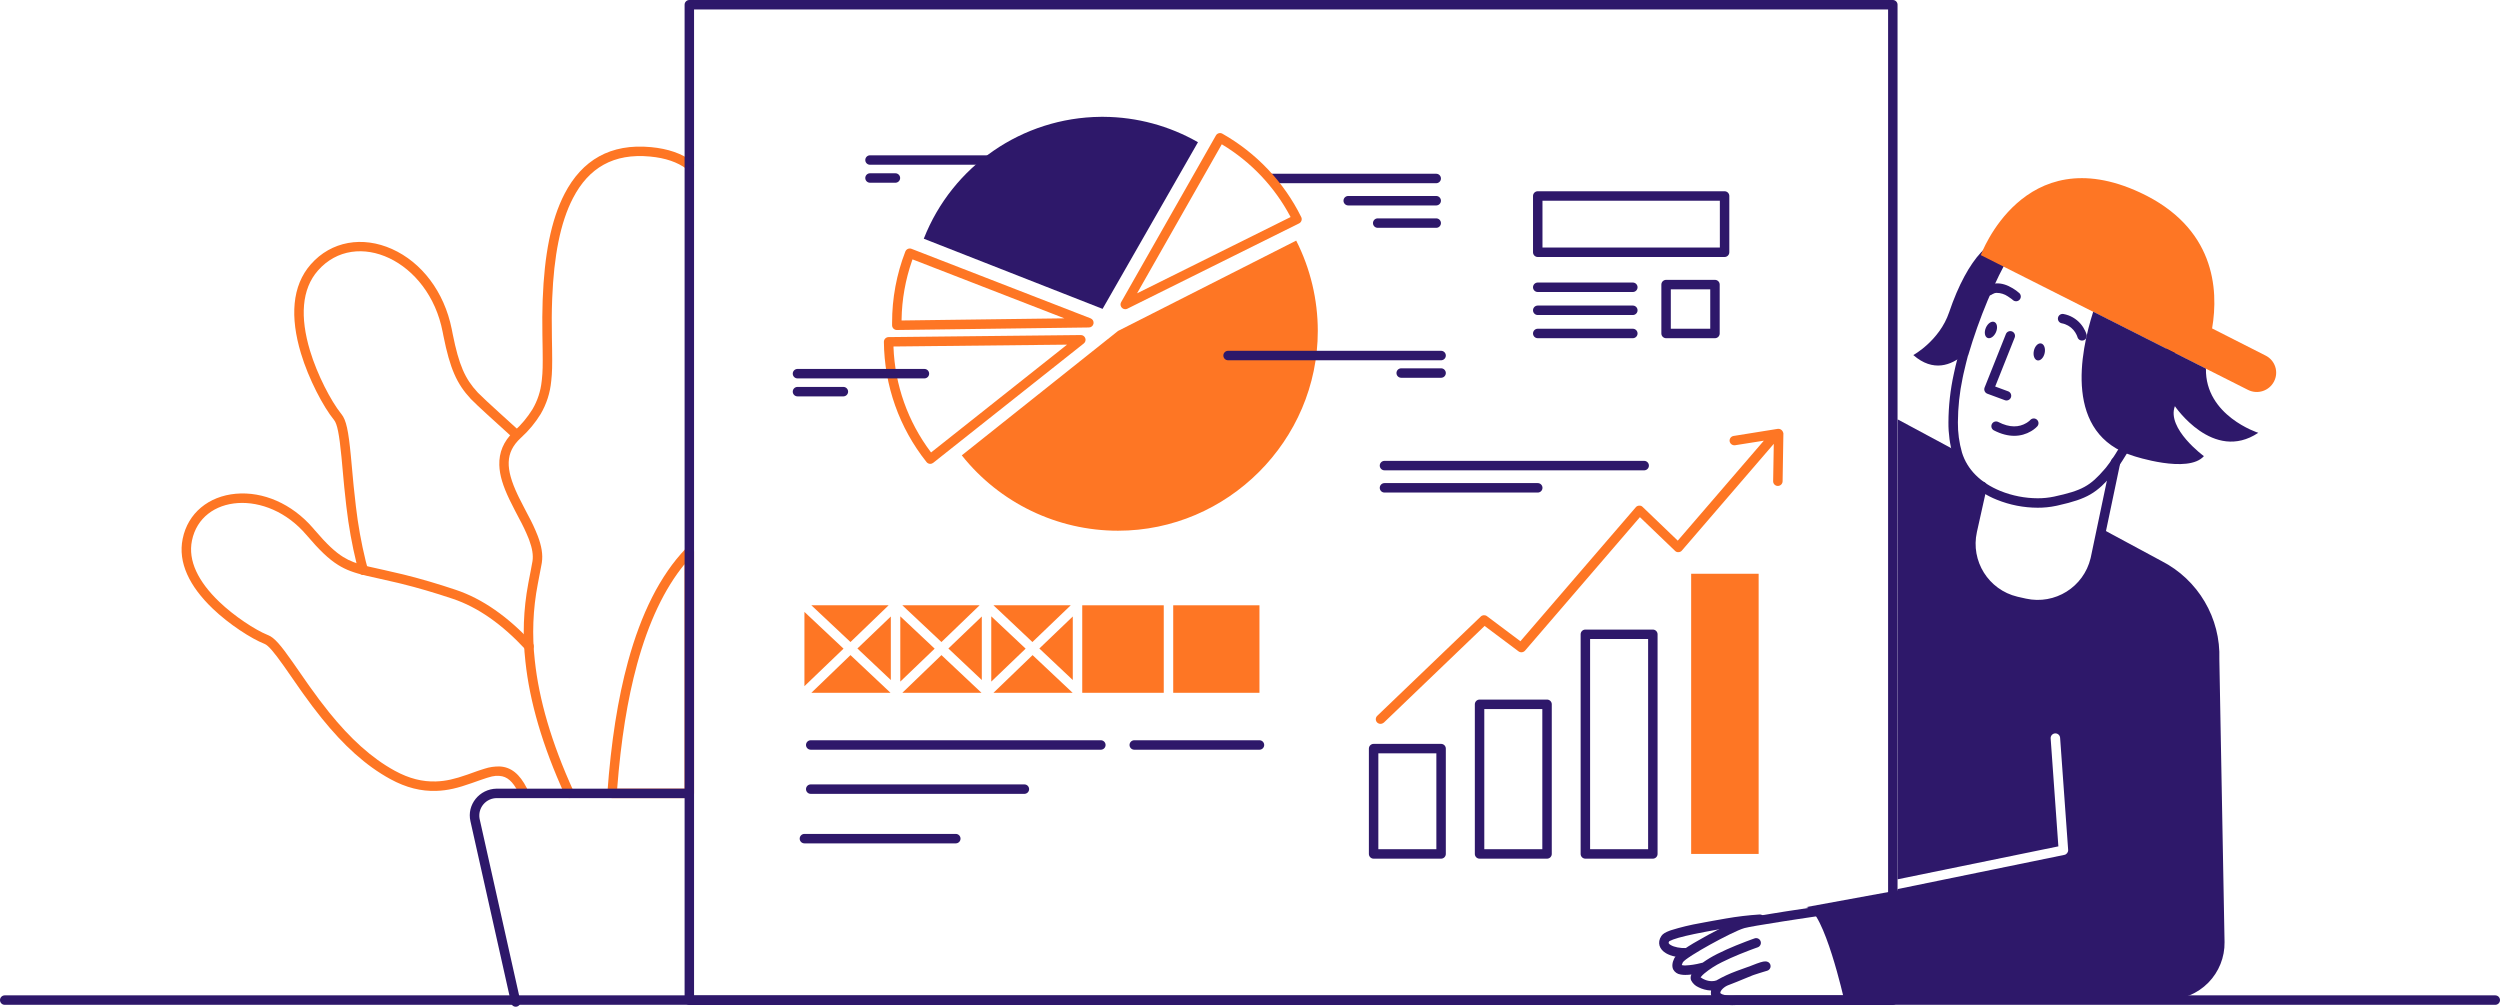
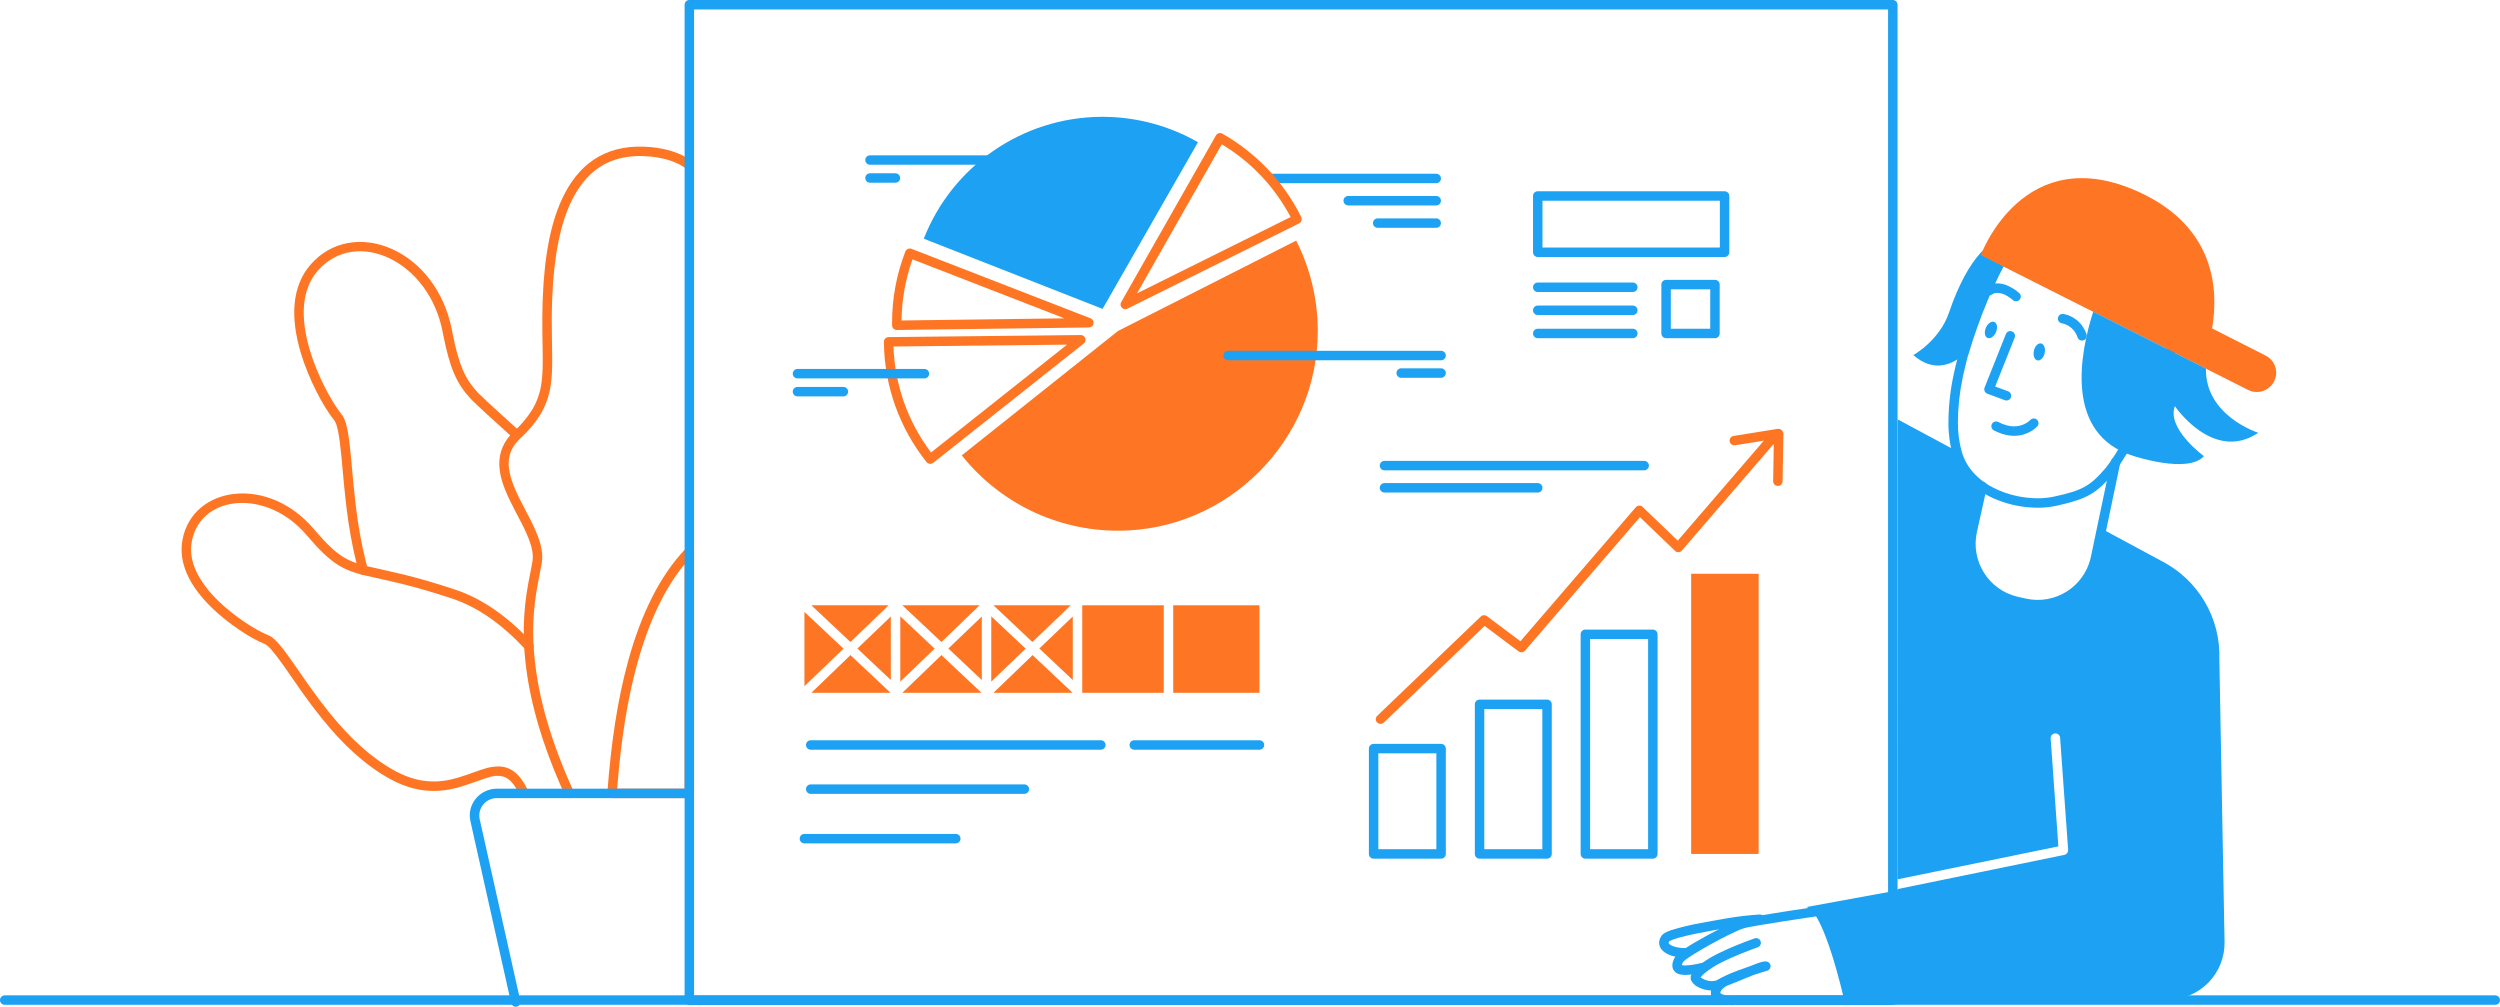
<svg xmlns="http://www.w3.org/2000/svg" viewBox="0 0 1585.6 638.5">
  <g id="graphs_and_statistics_outline_II" data-name="graphs and statistics/outline_II" transform="translate(2.6 2.6)">
    <g id="graphs_and_statistics_outline_II-2" data-name="graphs and statistics/outline_II">
      <g id="graphs_and_statistics_outline_II-3" data-name="graphs and statistics_outline_II">
        <g id="flower_1_" transform="translate(115 93)">
          <g id="leaves_1_">
            <g id="leaf_IV_1_" transform="translate(72 60)">
              <path id="Path" d="M10.529,14.177C23.51-.563,43.377-3.859,62.046,4.522,80.732,12.911,95.118,31.493,99.884,55.27l.472,2.411.164.822c3.947,19.6,7.747,28.251,15.8,36.919l.28.3c4.264,4.432,22.753,20.943,25.431,23.452a3,3,0,1,1-4.1,4.378l-2.583-2.357c-6.035-5.469-19.816-17.872-23.284-21.539l-.137-.146c-8.906-9.586-13.139-19.224-17.287-39.818q-.251-1.247-.505-2.565c-8.709-45.49-55.049-66.293-79.1-38.981C4.647,29.933,3.6,47.719,10,68.969c4.613,15.316,13.293,31.91,19.623,39.848l.282.35c3.119,3.835,4.464,10.639,6,26.487l1.477,16.056.314,3.253c.451,4.577.9,8.666,1.394,12.706a282.075,282.075,0,0,0,6.21,34.616q.658,2.617,1.37,5.167a3,3,0,1,1-5.779,1.615q-.734-2.626-1.41-5.319A287.893,287.893,0,0,1,33.134,168.4l-.229-1.893c-.413-3.482-.795-7.042-1.18-10.951l-.4-4.19c-.339-3.644-1.077-11.822-1.225-13.4l-.164-1.722c-1.384-14.24-2.661-20.81-4.679-23.291-6.851-8.4-16.091-25.966-21-42.255C-2.679,47.67-1.514,27.851,10.529,14.177Z" transform="translate(-2.98 -2.159)" fill="#fe7624" />
            </g>
            <g id="leaf_II_1_" transform="translate(0 220)">
              <path id="Path-2" data-name="Path" d="M34.433.191C51.6-1.342,69.878,6.4,83.3,21.906l1.3,1.518c7.505,8.741,12.78,13.7,17.923,16.892,4.256,2.644,8.529,4.225,15.686,5.954l1.029.242c2.6.586,15.466,3.429,20.74,4.721l2.185.542c9.852,2.473,20.012,5.432,31.624,9.321C191,66.833,207.176,78.333,222.537,94.9a3,3,0,1,1-4.4,4.079c-14.726-15.884-30.1-26.809-46.253-32.195-11.891-3.982-22.217-6.971-32.26-9.461l-2.695-.654c-6.355-1.505-18.525-4.187-19.487-4.415-8.109-1.925-13.063-3.723-18.087-6.844C93.381,41.7,87.5,36.1,79.152,26.284,54.177-3.1,12.516.622,6.576,29.946,3.969,42.613,10.529,55.9,23.9,68.726,33.543,77.97,46.645,86.5,54.44,89.691l.392.158c4.013,1.572,7.906,6.125,15.681,17.221l9.01,12.948,1.62,2.3c4.366,6.145,8.33,11.44,12.4,16.482,13.414,16.619,26.887,29.011,41.737,37.111,9.1,4.982,17.588,7.025,26.045,6.749,6.346-.207,11.949-1.534,19.916-4.321l5.895-2.108,1.4-.488c1.333-.457,2.474-.825,3.573-1.147a28.826,28.826,0,0,1,9.735-1.434c7.08.387,12.572,4.711,17.172,13.827a3,3,0,1,1-5.357,2.7c-3.638-7.21-7.3-10.172-11.882-10.522l-.541-.031c-3.041-.146-4.588.161-12.359,2.87l-4.9,1.728c-8.892,3.151-15.167,4.682-22.455,4.92-9.534.311-19.088-1.988-29.119-7.481-15.639-8.53-29.662-21.427-43.528-38.607-3.911-4.845-7.714-9.9-11.843-15.683l-1.848-2.608-9.57-13.747-.945-1.342c-6.163-8.708-9.641-12.733-11.918-13.71l-.113-.046c-8.482-3.35-22.526-12.44-32.887-22.375C5.042,58.956-2.412,43.853.7,28.746,4,12.429,17.211,1.728,34.433.191Z" transform="translate(-2.437 -2.641)" fill="#fe7624" />
            </g>
            <path id="Path-3" data-name="Path" d="M41.4,29.935C52.489,8.562,70.505-2.093,96.208.341c10.826,1.012,19.489,4.041,26.114,8.982a3,3,0,1,1-3.587,4.81c-5.686-4.24-13.3-6.9-23.089-7.818C72.462,4.12,56.725,13.426,46.729,32.7c-8.09,15.6-12.083,36.853-13.161,63.38l-.042,1.064c-.3,7.931-.315,14.223-.152,24.33l.125,7.616c.141,10.032.035,14.249-.539,19.418l-.031.273a50.385,50.385,0,0,1-6.7,20.856A68.8,68.8,0,0,1,14.07,184.362l-.594.559c-9.8,9.15-9.6,19.453-1.84,35.9l.78,1.625c.96,1.969,2,4,3.629,7.109l2.349,4.5a111.528,111.528,0,0,1,6,12.879c2.415,6.352,3.36,11.8,2.6,16.844l-.148.9c-.582,3.348-2.239,11.714-2.415,12.67a160.322,160.322,0,0,0-1.89,48.686c2.612,24.435,10.383,51.778,24.617,82.954a3,3,0,1,1-5.458,2.492c-14.494-31.746-22.441-59.711-25.125-84.808a165.812,165.812,0,0,1,1.773-49.4l.27-1.464c.444-2.309,2.144-10.918,2.445-12.918.563-3.741-.144-8.048-2.071-13.274l-.38-1a117.438,117.438,0,0,0-6-12.676l-2.764-5.291c-1.447-2.783-2.4-4.683-3.384-6.733C2.351,215.3.2,208.51.013,201.977-.215,194.028,2.634,187.008,9,180.895l.379-.359a63.962,63.962,0,0,0,11.684-13.96,44.021,44.021,0,0,0,5.819-17.764l.141-1.222c.515-4.755.61-8.865.474-18.507l-.158-9.816c-.118-8.409-.092-14.235.146-21.123l.044-1.227C28.575,69.084,32.708,46.7,41.4,29.935Z" transform="translate(199.071 -2.628)" fill="#fe7624" />
            <path id="Path-4" data-name="Path" d="M52,159.306H3a3,3,0,0,1-2.993-3.217C2.371,123.569,6.652,96.31,13.094,72.752c2.084-7.62,4.417-14.9,6.935-21.63a189.574,189.574,0,0,1,8.388-19.245,145.007,145.007,0,0,1,9.911-16.763A114.894,114.894,0,0,1,49.834.931,2.952,2.952,0,0,1,51.977,0,2.986,2.986,0,0,1,55,3.006v153.3A3,3,0,0,1,52,159.306Zm-3-148.4-.128.156C36.231,26.5,26.14,47.792,18.881,74.335c-6.125,22.4-10.259,48.192-12.638,78.849l-.009.122H49Z" transform="translate(267.6 251.294)" fill="#fe7624" />
          </g>
-           <path id="pot_2_" d="M138.353,0a3,3,0,0,1,.176,5.995L138.353,6h-121A11.074,11.074,0,0,0,6.223,19.079L32.081,134.645a3,3,0,0,1-5.812,1.481l-.043-.171L.429,20.672C-1.986,10.165,6.095.2,17.021,0l.332,0Z" transform="translate(180.347 404.6)" fill="#2e186a" />
+           <path id="pot_2_" d="M138.353,0a3,3,0,0,1,.176,5.995L138.353,6h-121A11.074,11.074,0,0,0,6.223,19.079L32.081,134.645a3,3,0,0,1-5.812,1.481l-.043-.171L.429,20.672C-1.986,10.165,6.095.2,17.021,0l.332,0Z" transform="translate(180.347 404.6)" fill="#1DA1F2" />
        </g>
        <g id="whiteboard_2_" transform="translate(434)">
-           <path id="shape_15_" d="M766.3,637.4H3a3,3,0,0,1-3-3V3A3,3,0,0,1,3,0H766.3a3,3,0,0,1,3,3V634.4A3,3,0,0,1,766.3,637.4ZM6,6V631.4H763.3V6Z" transform="translate(-2.4 -2.6)" fill="#2e186a" />
+           <path id="shape_15_" d="M766.3,637.4H3a3,3,0,0,1-3-3V3A3,3,0,0,1,3,0H766.3a3,3,0,0,1,3,3V634.4A3,3,0,0,1,766.3,637.4ZM6,6V631.4H763.3V6Z" transform="translate(-2.4 -2.6)" fill="#1DA1F2" />
          <g id="graph_5_" transform="translate(434 269)">
-             <path id="Rectangle" d="M45.8,72.8H3a3,3,0,0,1-3-3V3A3,3,0,0,1,3,0H45.8a3,3,0,0,1,3,3V69.8A3,3,0,0,1,45.8,72.8ZM6,6V66.8H42.8V6Z" transform="translate(-2.4 200.2)" fill="#2e186a" />
-             <path id="Rectangle-2" data-name="Rectangle" d="M45.8,100.9H3a3,3,0,0,1-3-3V3A3,3,0,0,1,3,0H45.8a3,3,0,0,1,3,3V97.9A3,3,0,0,1,45.8,100.9ZM6,6V94.9H42.8V6Z" transform="translate(64.8 172.1)" fill="#2e186a" />
-             <path id="Rectangle-3" data-name="Rectangle" d="M45.8,145.3H3a3,3,0,0,1-3-3V3A3,3,0,0,1,3,0H45.8a3,3,0,0,1,3,3V142.3A3,3,0,0,1,45.8,145.3ZM6,6H6V139.3H42.8V6H6Z" transform="translate(131.9 127.7)" fill="#2e186a" />
+             <path id="Rectangle" d="M45.8,72.8H3a3,3,0,0,1-3-3V3A3,3,0,0,1,3,0H45.8a3,3,0,0,1,3,3V69.8A3,3,0,0,1,45.8,72.8ZM6,6V66.8H42.8V6Z" transform="translate(-2.4 200.2)" fill="#1DA1F2" />
+             <path id="Rectangle-2" data-name="Rectangle" d="M45.8,100.9H3a3,3,0,0,1-3-3V3A3,3,0,0,1,3,0H45.8a3,3,0,0,1,3,3V97.9A3,3,0,0,1,45.8,100.9ZM6,6V94.9H42.8V6Z" transform="translate(64.8 172.1)" fill="#1DA1F2" />
+             <path id="Rectangle-3" data-name="Rectangle" d="M45.8,145.3H3a3,3,0,0,1-3-3V3A3,3,0,0,1,3,0H45.8a3,3,0,0,1,3,3V142.3A3,3,0,0,1,45.8,145.3ZM6,6H6V139.3H42.8V6H6Z" transform="translate(131.9 127.7)" fill="#1DA1F2" />
            <rect id="Rectangle-4" data-name="Rectangle" width="42.8" height="177.7" transform="translate(202 92.3)" fill="#fe7624" />
            <path id="arrow_1_" d="M257.313.725a3.1,3.1,0,0,0-2.4-.7l-28,4.5a3.011,3.011,0,0,0-2.5,3.4,3.09,3.09,0,0,0,3.4,2.5l18.3-2.9-54.6,63.4-22.3-21.4a2.651,2.651,0,0,0-2.2-.8,2.814,2.814,0,0,0-2.1,1l-73.2,85-21.2-15.9a3.028,3.028,0,0,0-3.9.2l-65.7,63a2.988,2.988,0,0,0-.1,4.2,3.1,3.1,0,0,0,2.2.9,3.439,3.439,0,0,0,2.1-.8l63.9-61.3,21.5,16.1a3.077,3.077,0,0,0,4.1-.4l72.9-84.7,22.3,21.4a2.651,2.651,0,0,0,2.2.8,2.814,2.814,0,0,0,2.1-1l58.3-67.7-.4,23.7a2.946,2.946,0,0,0,3,3h0a3.009,3.009,0,0,0,3-3l.5-30.3A3.738,3.738,0,0,0,257.313.725Z" transform="translate(1.987 0.375)" fill="#fe7624" />
          </g>
          <g id="layout_II_1_" transform="translate(73 381)">
            <g id="lines_8_" transform="translate(0 88)">
-               <path id="Path-5" data-name="Path" d="M187,0a3,3,0,0,1,.176,5.995L187,6H3A3,3,0,0,1,2.824.005L3,0Z" transform="translate(1.6 -2.1)" fill="#2e186a" />
-               <path id="Path-6" data-name="Path" d="M138.5,0a3,3,0,0,1,.176,5.995L138.5,6H3A3,3,0,0,1,2.824.005L3,0Z" transform="translate(1.6 25.9)" fill="#2e186a" />
-               <path id="Path-7" data-name="Path" d="M99,0a3,3,0,0,1,.176,5.995L99,6H3A3,3,0,0,1,2.824.005L3,0Z" transform="translate(-2.4 57.3)" fill="#2e186a" />
-               <path id="Path-8" data-name="Path" d="M82.4,0a3,3,0,0,1,.176,5.995L82.4,6H3A3,3,0,0,1,2.824.005L3,0Z" transform="translate(206.8 -2.1)" fill="#2e186a" />
+               <path id="Path-5" data-name="Path" d="M187,0a3,3,0,0,1,.176,5.995L187,6H3A3,3,0,0,1,2.824.005L3,0Z" transform="translate(1.6 -2.1)" fill="#1DA1F2" />
+               <path id="Path-6" data-name="Path" d="M138.5,0a3,3,0,0,1,.176,5.995L138.5,6H3A3,3,0,0,1,2.824.005L3,0Z" transform="translate(1.6 25.9)" fill="#1DA1F2" />
+               <path id="Path-7" data-name="Path" d="M99,0a3,3,0,0,1,.176,5.995L99,6H3A3,3,0,0,1,2.824.005L3,0Z" transform="translate(-2.4 57.3)" fill="#1DA1F2" />
+               <path id="Path-8" data-name="Path" d="M82.4,0a3,3,0,0,1,.176,5.995L82.4,6H3A3,3,0,0,1,2.824.005L3,0Z" transform="translate(206.8 -2.1)" fill="#1DA1F2" />
            </g>
            <g id="oragne_bar">
              <path id="Path-9" data-name="Path" d="M0,20.3l21.2,20V0Z" transform="translate(91.9 7.4)" fill="#fe7624" />
              <path id="Path-10" data-name="Path" d="M0,41.4,21.8,20.5,0,0Z" transform="translate(61.4 7.3)" fill="#fe7624" />
              <path id="Path-11" data-name="Path" d="M49,0H0L24.7,23.3Z" transform="translate(120.5 0.3)" fill="#fe7624" />
              <path id="Path-12" data-name="Path" d="M24.8,0,0,23.9H50.2Z" transform="translate(62.7 31.9)" fill="#fe7624" />
              <path id="Path-13" data-name="Path" d="M0,41.4,21.8,20.5,0,0Z" transform="translate(119.1 7.3)" fill="#fe7624" />
              <path id="Path-14" data-name="Path" d="M0,0V47.1L24.8,23.3Z" transform="translate(0.6 4.5)" fill="#fe7624" />
              <path id="Path-15" data-name="Path" d="M24.8,0,0,23.9H50.2Z" transform="translate(5 31.9)" fill="#fe7624" />
              <path id="Path-16" data-name="Path" d="M49,0H0L24.8,23.3Z" transform="translate(5 0.3)" fill="#fe7624" />
              <path id="Path-17" data-name="Path" d="M21.2,40.3V0L0,20.3Z" transform="translate(149.6 7.4)" fill="#fe7624" />
              <path id="Path-18" data-name="Path" d="M0,20.3l21.2,20V0Z" transform="translate(34.2 7.4)" fill="#fe7624" />
              <path id="Path-19" data-name="Path" d="M24.8,0,0,23.9H50.2Z" transform="translate(120.5 31.9)" fill="#fe7624" />
              <path id="Path-20" data-name="Path" d="M49,0H0L24.8,23.3Z" transform="translate(62.7 0.3)" fill="#fe7624" />
              <path id="Path-21" data-name="Path" d="M51.7,0H0V55.5H51.7Z" transform="translate(176.8 0.3)" fill="#fe7624" />
              <path id="Path-22" data-name="Path" d="M54.7,0H0V55.5H54.7Z" transform="translate(234.5 0.3)" fill="#fe7624" />
              <path id="Path-23" data-name="Path" d="M.4.45c.1.1.1.1.2.1V.45Z" transform="translate(170.2 55.35)" fill="#fe7624" />
            </g>
          </g>
          <g id="layout_3_" transform="translate(538 121)">
-             <path id="Rectangle-5" data-name="Rectangle" d="M34,37H3a3,3,0,0,1-3-3V3A3,3,0,0,1,3,0H34a3,3,0,0,1,3,3V34A3,3,0,0,1,34,37ZM6,6V31H31V6Z" transform="translate(79.1 53.9)" fill="#2e186a" />
-             <path id="Rectangle-6" data-name="Rectangle" d="M121.5,41.7H3a3,3,0,0,1-3-3V3A3,3,0,0,1,3,0H121.5a3,3,0,0,1,3,3V38.7A3,3,0,0,1,121.5,41.7ZM6,6V35.7H118.5V6Z" transform="translate(-2.3 -2.3)" fill="#2e186a" />
-             <path id="Path-24" data-name="Path" d="M63.3,0a3,3,0,0,1,.176,5.995L63.3,6H3A3,3,0,0,1,2.824.005L3,0Z" transform="translate(-2.3 84.9)" fill="#2e186a" />
-             <path id="Path-25" data-name="Path" d="M63.3,0a3,3,0,0,1,.176,5.995L63.3,6H3A3,3,0,0,1,2.824.005L3,0Z" transform="translate(-2.3 70.2)" fill="#2e186a" />
-             <path id="Path-26" data-name="Path" d="M63.3,0a3,3,0,0,1,.176,5.995L63.3,6H3A3,3,0,0,1,2.824.005L3,0Z" transform="translate(-2.3 55.6)" fill="#2e186a" />
+             <path id="Rectangle-5" data-name="Rectangle" d="M34,37H3a3,3,0,0,1-3-3V3A3,3,0,0,1,3,0H34a3,3,0,0,1,3,3V34A3,3,0,0,1,34,37ZM6,6V31H31V6Z" transform="translate(79.1 53.9)" fill="#1DA1F2" />
+             <path id="Rectangle-6" data-name="Rectangle" d="M121.5,41.7H3a3,3,0,0,1-3-3V3A3,3,0,0,1,3,0H121.5a3,3,0,0,1,3,3V38.7A3,3,0,0,1,121.5,41.7ZM6,6V35.7H118.5V6Z" transform="translate(-2.3 -2.3)" fill="#1DA1F2" />
+             <path id="Path-24" data-name="Path" d="M63.3,0a3,3,0,0,1,.176,5.995L63.3,6H3A3,3,0,0,1,2.824.005L3,0Z" transform="translate(-2.3 84.9)" fill="#1DA1F2" />
+             <path id="Path-25" data-name="Path" d="M63.3,0a3,3,0,0,1,.176,5.995L63.3,6H3A3,3,0,0,1,2.824.005L3,0Z" transform="translate(-2.3 70.2)" fill="#1DA1F2" />
+             <path id="Path-26" data-name="Path" d="M63.3,0a3,3,0,0,1,.176,5.995L63.3,6H3A3,3,0,0,1,2.824.005L3,0Z" transform="translate(-2.3 55.6)" fill="#1DA1F2" />
          </g>
          <g id="lines_7_" transform="translate(441 292)">
-             <path id="Path-27" data-name="Path" d="M167.7,0a3,3,0,0,1,.176,5.995L167.7,6H3A3,3,0,0,1,2.824.005L3,0Z" transform="translate(-2.5 -2.3)" fill="#2e186a" />
-             <path id="Path-28" data-name="Path" d="M100.2,0a3,3,0,0,1,.176,5.995L100.2,6H3A3,3,0,0,1,2.824.005L3,0Z" transform="translate(-2.5 11.8)" fill="#2e186a" />
+             <path id="Path-27" data-name="Path" d="M167.7,0a3,3,0,0,1,.176,5.995L167.7,6H3A3,3,0,0,1,2.824.005L3,0Z" transform="translate(-2.5 -2.3)" fill="#1DA1F2" />
+             <path id="Path-28" data-name="Path" d="M100.2,0a3,3,0,0,1,.176,5.995L100.2,6H3A3,3,0,0,1,2.824.005L3,0Z" transform="translate(-2.5 11.8)" fill="#1DA1F2" />
          </g>
          <g id="circle_graph_4_" transform="translate(69 71)">
            <path id="Path-29" data-name="Path" d="M99.1,57.3,212.1,0a126.927,126.927,0,0,1,13.7,57.3c0,69.5-57.2,126.7-126.7,126.7A126.586,126.586,0,0,1,0,136.2Z" transform="translate(104.4 79)" fill="#fe7624" />
-             <path id="Path-30" data-name="Path" d="M107.7,0a3,3,0,0,1,.176,5.995L107.7,6H3A3,3,0,0,1,2.824.005L3,0Z" transform="translate(297.6 36.6)" fill="#2e186a" />
-             <path id="Path-31" data-name="Path" d="M58.8,0a3,3,0,0,1,.176,5.995L58.8,6H3A3,3,0,0,1,2.824.005L3,0Z" transform="translate(346.5 50.7)" fill="#2e186a" />
-             <path id="Path-32" data-name="Path" d="M40.1,0a3,3,0,0,1,.176,5.995L40.1,6H3A3,3,0,0,1,2.824.005L3,0Z" transform="translate(365.2 64.9)" fill="#2e186a" />
-             <path id="Path-33" data-name="Path" d="M138.1,0a3,3,0,0,1,.176,5.995L138.1,6H3A3,3,0,0,1,2.824.005L3,0Z" transform="translate(270.3 148.9)" fill="#2e186a" />
-             <path id="Path-34" data-name="Path" d="M28.3,0a3,3,0,0,1,.176,5.995L28.3,6H3A3,3,0,0,1,2.824.005L3,0Z" transform="translate(380.1 160)" fill="#2e186a" />
+             <path id="Path-30" data-name="Path" d="M107.7,0a3,3,0,0,1,.176,5.995L107.7,6H3A3,3,0,0,1,2.824.005L3,0Z" transform="translate(297.6 36.6)" fill="#1DA1F2" />
+             <path id="Path-31" data-name="Path" d="M58.8,0a3,3,0,0,1,.176,5.995L58.8,6H3A3,3,0,0,1,2.824.005L3,0Z" transform="translate(346.5 50.7)" fill="#1DA1F2" />
+             <path id="Path-32" data-name="Path" d="M40.1,0a3,3,0,0,1,.176,5.995L40.1,6H3A3,3,0,0,1,2.824.005L3,0Z" transform="translate(365.2 64.9)" fill="#1DA1F2" />
+             <path id="Path-33" data-name="Path" d="M138.1,0a3,3,0,0,1,.176,5.995L138.1,6H3A3,3,0,0,1,2.824.005L3,0Z" transform="translate(270.3 148.9)" fill="#1DA1F2" />
+             <path id="Path-34" data-name="Path" d="M28.3,0a3,3,0,0,1,.176,5.995L28.3,6H3A3,3,0,0,1,2.824.005L3,0Z" transform="translate(380.1 160)" fill="#1DA1F2" />
            <g id="Group" transform="translate(46 27)">
-               <path id="Path-35" data-name="Path" d="M83.5,0a3,3,0,0,1,.176,5.995L83.5,6H3A3,3,0,0,1,2.824.005L3,0Z" transform="translate(-2.8 -2.1)" fill="#2e186a" />
-               <path id="Path-36" data-name="Path" d="M19.1,0a3,3,0,0,1,.176,5.995L19.1,6H3A3,3,0,0,1,2.824.005L3,0Z" transform="translate(-2.8 9.3)" fill="#2e186a" />
+               <path id="Path-35" data-name="Path" d="M83.5,0a3,3,0,0,1,.176,5.995L83.5,6H3A3,3,0,0,1,2.824.005L3,0Z" transform="translate(-2.8 -2.1)" fill="#1DA1F2" />
+               <path id="Path-36" data-name="Path" d="M19.1,0a3,3,0,0,1,.176,5.995L19.1,6H3A3,3,0,0,1,2.824.005L3,0Z" transform="translate(-2.8 9.3)" fill="#1DA1F2" />
            </g>
            <path id="Path-37" data-name="Path" d="M29.4,81.7h0a2.986,2.986,0,0,1-2.35-1.133A124.147,124.147,0,0,1,0,4.332,3,3,0,0,1,2.968,1.3L124.868,0h.036a2.963,2.963,0,0,1,2.83,2.015,2.934,2.934,0,0,1-.97,3.337l-95.5,75.7A2.968,2.968,0,0,1,29.4,81.7ZM116.169,6.092,6.07,7.267l.016.444a117.947,117.947,0,0,0,23.6,66.447l.233.307Z" transform="translate(55 138.9)" fill="#fe7624" />
            <path id="Path-38" data-name="Path" d="M3,51.7a3,3,0,0,1-3-3V47.1A124.721,124.721,0,0,1,8.4,1.919,3.018,3.018,0,0,1,11.2,0a2.988,2.988,0,0,1,1.085.2l113.6,44.1a3,3,0,0,1-1.047,5.8L3.039,51.7ZM12.949,6.9l-.327.924A118.84,118.84,0,0,0,6.017,45.067l-.007.593,103.3-1.357Z" transform="translate(60.2 83.999)" fill="#fe7624" />
            <path id="Path-39" data-name="Path" d="M3,111.715A3.03,3.03,0,0,1,.4,110.186a2.911,2.911,0,0,1,0-2.968l60.1-105.7A3,3,0,0,1,64.594.391a124.111,124.111,0,0,1,29,22.711,123.093,123.093,0,0,1,21.013,30.172,3.005,3.005,0,0,1-1.356,4.013l-108.9,54.1A3.021,3.021,0,0,1,3,111.715ZM64.222,7.121,10.477,101.643l97.389-48.382-.189-.359a117.828,117.828,0,0,0-43.1-45.568Z" transform="translate(205.085 10.799)" fill="#fe7624" />
-             <path id="Path-40" data-name="Path" d="M173.9,16.1A121.894,121.894,0,0,0,114.2,0h-2A121.762,121.762,0,0,0,0,77.3l113.4,44.5Z" transform="translate(80.3 0.5)" fill="#2e186a" />
-             <path id="Path-41" data-name="Path" d="M83.5,0a3,3,0,0,1,.176,5.995L83.5,6H3A3,3,0,0,1,2.824.005L3,0Z" transform="translate(-2.8 160.4)" fill="#2e186a" />
-             <path id="Path-42" data-name="Path" d="M32.1,0a3,3,0,0,1,.176,5.995L32.1,6H3A3,3,0,0,1,2.824.005L3,0Z" transform="translate(-2.8 171.8)" fill="#2e186a" />
+             <path id="Path-40" data-name="Path" d="M173.9,16.1A121.894,121.894,0,0,0,114.2,0h-2A121.762,121.762,0,0,0,0,77.3l113.4,44.5Z" transform="translate(80.3 0.5)" fill="#1DA1F2" />
+             <path id="Path-41" data-name="Path" d="M83.5,0a3,3,0,0,1,.176,5.995L83.5,6H3A3,3,0,0,1,2.824.005L3,0Z" transform="translate(-2.8 160.4)" fill="#1DA1F2" />
+             <path id="Path-42" data-name="Path" d="M32.1,0a3,3,0,0,1,.176,5.995L32.1,6H3A3,3,0,0,1,2.824.005L3,0Z" transform="translate(-2.8 171.8)" fill="#1DA1F2" />
          </g>
        </g>
        <g id="man_7_" transform="translate(1052 110)">
          <g id="hand_II_7_" transform="translate(0 463)">
-             <path id="Path-43" data-name="Path" d="M63.732.006a3,3,0,0,1,.374,5.988A188.984,188.984,0,0,0,44.926,8.2l-8.46,1.486-3.665.661c-.927.17-1.82.335-2.69.5l-1.291.244c-9.329,1.775-16.028,3.342-19.927,4.78A15.449,15.449,0,0,0,6.77,16.8c-.121.068-.224.131-.306.186l-.119.084c-.586.946-.407,1.444.921,2.254l.172.1c2.148,1.263,5.839,2.008,9.676,1.875a3,3,0,1,1,.207,6c-4.894.169-9.692-.8-12.924-2.7C.115,22.08-1.36,17.848,1.412,13.653c.941-1.432,2.674-2.406,5.4-3.413l.619-.222A147.572,147.572,0,0,1,26.369,5.449L29,4.948c1.539-.289,3.143-.583,4.883-.9L42.4,2.545A194.988,194.988,0,0,1,63.732.006Z" transform="translate(-2.319 4.4)" fill="#2e186a" />
-             <path id="Path-44" data-name="Path" d="M37.843,64.487c-4.187,0-7.469-.641-9.756-1.906a6.488,6.488,0,0,1-3.66-5.665l-.005-.24a7.115,7.115,0,0,1,.109-1.283l.033-.175-.284-.012A19.194,19.194,0,0,1,16.451,53.1a9.379,9.379,0,0,1-4.606-4.454l-.069-.194a4.6,4.6,0,0,1,.282-3.316l.032-.074-.2.026a30.727,30.727,0,0,1-3.679.25A15.41,15.41,0,0,1,5.354,45.1L5.1,45.045A6.2,6.2,0,0,1,.537,41.86c-.9-1.876-.655-4.39.69-7.079,1.4-2.865,7.819-7.353,20.192-14.125l1.86-1.01c8.507-4.577,16.819-8.528,20.215-9.608l.59-.176C46.851,9.09,55.754,7.545,71.3,5.139l3.322-.511c4.2-.643,8.7-1.323,13.4-2.021L99.971.846,105.6.031a3,3,0,0,1,3.3,2.094l.047.171,14.1,58.4a3,3,0,0,1-2.741,3.7l-.175.005h-79.5l-.342.02C39.442,64.464,38.622,64.487,37.843,64.487ZM58.91,36.754a4.777,4.777,0,0,1,.991.1l.085.019a3,3,0,0,1,.158,5.81l-.87.254-1.6.481c-.8.243-1.526.469-2.233.691l-.592.187c-.924.294-1.817.583-2.652.859L51.17,45.5l-3.256,1.324L41.03,49.654c-2.079.846-3.417,1.372-4.769,1.876l-.537.2c-2.951,1.047-5.314,3.535-5.3,4.9,0,.288.2.563,1.135.971a16.482,16.482,0,0,0,6.149.9c.687,0,1.418-.02,2.175-.06l.454-.026.186-.006H116.31L103.746,6.36,96.788,7.375,88.906,8.541c-3.577.533-6.73,1.006-9.639,1.448L69.92,11.426c-13.461,2.1-21.822,3.553-24.178,4.2l-.2.057C41.6,16.813,31.832,21.747,23.9,26.138c-7.446,4.123-16.444,9.558-17.3,11.3a7.23,7.23,0,0,0-.56,1.414l-.034.154L6,39.082l.155.047.215.052A8.883,8.883,0,0,0,8.2,39.34a47.587,47.587,0,0,0,9.872-1.508l1.17-.279.054-.04a69.667,69.667,0,0,1,8.969-5.383l.409-.208c1.768-.892,3.735-1.823,5.847-2.767,3.66-1.636,7.734-3.307,12.109-4.969l1.21-.456c.57-.213,1.145-.426,1.711-.634l1.372-.5,1.222-.433a3,3,0,0,1,2.128,5.608l-1.623.581-1.038.376c-.952.349-1.912.707-2.853,1.065-4.269,1.622-8.236,3.249-11.79,4.838-2.031.908-3.912,1.8-5.591,2.646a56.272,56.272,0,0,0-11.135,7.161A17.141,17.141,0,0,0,18.03,46.68l-.12.158.185.145a11.582,11.582,0,0,0,2.741,1.48,11.723,11.723,0,0,0,4.2.825,8.749,8.749,0,0,0,2.89-.471L28,48.792l.254-.154A82.418,82.418,0,0,1,40.379,43l.653-.252c2.045-.783,4.257-1.584,6.574-2.38l1.422-.482,1.39-.556C55.268,37.4,57.411,36.754,58.91,36.754Z" transform="translate(6.078 -2.6)" fill="#2e186a" />
+             <path id="Path-43" data-name="Path" d="M63.732.006a3,3,0,0,1,.374,5.988A188.984,188.984,0,0,0,44.926,8.2l-8.46,1.486-3.665.661c-.927.17-1.82.335-2.69.5l-1.291.244c-9.329,1.775-16.028,3.342-19.927,4.78A15.449,15.449,0,0,0,6.77,16.8c-.121.068-.224.131-.306.186l-.119.084c-.586.946-.407,1.444.921,2.254l.172.1c2.148,1.263,5.839,2.008,9.676,1.875a3,3,0,1,1,.207,6c-4.894.169-9.692-.8-12.924-2.7C.115,22.08-1.36,17.848,1.412,13.653c.941-1.432,2.674-2.406,5.4-3.413l.619-.222A147.572,147.572,0,0,1,26.369,5.449L29,4.948c1.539-.289,3.143-.583,4.883-.9L42.4,2.545A194.988,194.988,0,0,1,63.732.006Z" transform="translate(-2.319 4.4)" fill="#1DA1F2" />
+             <path id="Path-44" data-name="Path" d="M37.843,64.487c-4.187,0-7.469-.641-9.756-1.906a6.488,6.488,0,0,1-3.66-5.665l-.005-.24a7.115,7.115,0,0,1,.109-1.283l.033-.175-.284-.012A19.194,19.194,0,0,1,16.451,53.1a9.379,9.379,0,0,1-4.606-4.454l-.069-.194a4.6,4.6,0,0,1,.282-3.316l.032-.074-.2.026a30.727,30.727,0,0,1-3.679.25A15.41,15.41,0,0,1,5.354,45.1L5.1,45.045A6.2,6.2,0,0,1,.537,41.86c-.9-1.876-.655-4.39.69-7.079,1.4-2.865,7.819-7.353,20.192-14.125l1.86-1.01c8.507-4.577,16.819-8.528,20.215-9.608l.59-.176C46.851,9.09,55.754,7.545,71.3,5.139l3.322-.511c4.2-.643,8.7-1.323,13.4-2.021L99.971.846,105.6.031a3,3,0,0,1,3.3,2.094l.047.171,14.1,58.4a3,3,0,0,1-2.741,3.7l-.175.005h-79.5l-.342.02C39.442,64.464,38.622,64.487,37.843,64.487ZM58.91,36.754a4.777,4.777,0,0,1,.991.1l.085.019a3,3,0,0,1,.158,5.81l-.87.254-1.6.481c-.8.243-1.526.469-2.233.691l-.592.187c-.924.294-1.817.583-2.652.859L51.17,45.5l-3.256,1.324L41.03,49.654c-2.079.846-3.417,1.372-4.769,1.876l-.537.2c-2.951,1.047-5.314,3.535-5.3,4.9,0,.288.2.563,1.135.971a16.482,16.482,0,0,0,6.149.9c.687,0,1.418-.02,2.175-.06l.454-.026.186-.006H116.31L103.746,6.36,96.788,7.375,88.906,8.541c-3.577.533-6.73,1.006-9.639,1.448L69.92,11.426c-13.461,2.1-21.822,3.553-24.178,4.2l-.2.057C41.6,16.813,31.832,21.747,23.9,26.138c-7.446,4.123-16.444,9.558-17.3,11.3a7.23,7.23,0,0,0-.56,1.414l-.034.154L6,39.082l.155.047.215.052A8.883,8.883,0,0,0,8.2,39.34a47.587,47.587,0,0,0,9.872-1.508l1.17-.279.054-.04a69.667,69.667,0,0,1,8.969-5.383l.409-.208c1.768-.892,3.735-1.823,5.847-2.767,3.66-1.636,7.734-3.307,12.109-4.969l1.21-.456c.57-.213,1.145-.426,1.711-.634l1.372-.5,1.222-.433a3,3,0,0,1,2.128,5.608l-1.623.581-1.038.376c-.952.349-1.912.707-2.853,1.065-4.269,1.622-8.236,3.249-11.79,4.838-2.031.908-3.912,1.8-5.591,2.646a56.272,56.272,0,0,0-11.135,7.161A17.141,17.141,0,0,0,18.03,46.68l-.12.158.185.145a11.582,11.582,0,0,0,2.741,1.48,11.723,11.723,0,0,0,4.2.825,8.749,8.749,0,0,0,2.89-.471L28,48.792l.254-.154A82.418,82.418,0,0,1,40.379,43l.653-.252c2.045-.783,4.257-1.584,6.574-2.38l1.422-.482,1.39-.556C55.268,37.4,57.411,36.754,58.91,36.754Z" transform="translate(6.078 -2.6)" fill="#1DA1F2" />
          </g>
-           <path id="body_5_" d="M262,152.2a67.417,67.417,0,0,0-36.7-62.4L187.6,69.5l-4.1,18.6a37.5,37.5,0,0,1-44.7,28.5l-4.9-1.1a37.5,37.5,0,0,1-28.5-44.7l6.3-28.3c-7.2-5-12.9-11.8-15.6-20.6-.2-.6-.3-1.2-.5-1.7L58,0l-.1,291.7,102-20.9L155,202.3a3.007,3.007,0,0,1,6-.4l5.1,71.1a3.042,3.042,0,0,1-2.4,3.2L57.9,297.9v.8L0,309.3C11.4,311.5,24,368,24,368H229.4a35.94,35.94,0,0,0,35.9-36.5Z" transform="translate(91 153.4)" fill="#2e186a" />
+           <path id="body_5_" d="M262,152.2a67.417,67.417,0,0,0-36.7-62.4L187.6,69.5l-4.1,18.6a37.5,37.5,0,0,1-44.7,28.5l-4.9-1.1a37.5,37.5,0,0,1-28.5-44.7l6.3-28.3c-7.2-5-12.9-11.8-15.6-20.6-.2-.6-.3-1.2-.5-1.7L58,0l-.1,291.7,102-20.9L155,202.3a3.007,3.007,0,0,1,6-.4l5.1,71.1a3.042,3.042,0,0,1-2.4,3.2L57.9,297.9v.8L0,309.3C11.4,311.5,24,368,24,368H229.4a35.94,35.94,0,0,0,35.9-36.5Z" transform="translate(91 153.4)" fill="#1DA1F2" />
          <g id="head_10_" transform="translate(158)">
-             <path id="neck_5_" d="M91.865,2.385a3,3,0,0,1,5.9,1.059l-.031.174L84.93,64.653A40.5,40.5,0,0,1,37.3,95.568l-.654-.14-4.9-1.1A40.5,40.5,0,0,1,.833,46.7l.14-.654,6.3-28.3a3,3,0,0,1,5.89,1.131l-.033.173-6.3,28.3A34.495,34.495,0,0,0,32.5,88.345l.556.129,4.9,1.1A34.487,34.487,0,0,0,78.937,63.94l.128-.555Z" transform="translate(34.399 177.499)" fill="#2e186a" />
-             <path id="face_11_" d="M56.557,185.853h0A69.543,69.543,0,0,1,30.739,180.8a53.259,53.259,0,0,1-17.63-11.385,40.344,40.344,0,0,1-10.252-16.8A73.117,73.117,0,0,1,0,131.725a146.844,146.844,0,0,1,3.372-30.606c.69-3.321,1.469-6.612,2.315-9.783.1-.366.186-.69.268-.99l.256-.919.243-.853.269-.915V87.65l.018-.063A340.691,340.691,0,0,1,19.008,52.819,267.358,267.358,0,0,1,34.681,20.93l.662-1.125.28-.466A39.781,39.781,0,0,1,50.551,4.647,40.628,40.628,0,0,1,70.163,0a57.14,57.14,0,0,1,5.976.324A75.666,75.666,0,0,1,94.607,4.855a87.037,87.037,0,0,1,9.3,4.094l1.02.535a93.02,93.02,0,0,1,18.09,12.358,68.717,68.717,0,0,1,12.549,14.6A62.035,62.035,0,0,1,142.913,53a70.011,70.011,0,0,1,2.473,18.211,87.265,87.265,0,0,1-3.908,25.969c-.86,2.838-1.835,5.585-2.9,8.167-.744,1.806-1.3,2.991-1.642,3.668l-.159.316-2.746,5.17q-.57,1.065-1.177,2.194l-1.806,3.347c-3.444,6.357-6.751,12.327-9.83,17.743-.436.765-.792,1.388-1.12,1.959l-1.444,2.51c-6.535,11.288-11.194,18.524-14.244,22.122l-.327.384c-4.593,5.385-8.763,9.609-14.19,12.72-4.809,2.757-10.728,4.763-20.43,6.922l-1.205.265A55.276,55.276,0,0,1,56.557,185.853ZM12.413,89.25h0c-.541,2.085-1.978,7.624-2.937,12.023l-.167.783-.3,1.442A139.4,139.4,0,0,0,6,131.683a67.19,67.19,0,0,0,2.588,19.165c3.331,10.793,11.775,19.229,24.418,24.395a63.712,63.712,0,0,0,23.55,4.611A49.272,49.272,0,0,0,66.986,178.8c17.733-3.855,22.854-6.649,32.233-17.586l.774-.911c2.845-3.423,7.493-10.708,13.813-21.654l1.089-1.893L116,134.815c3.326-5.848,6.943-12.389,10.749-19.443l.413-.768c.827-1.534,1.606-2.988,2.316-4.32l1.857-3.5.3-.6c.066-.134.144-.3.231-.484l.342-.743c.177-.4.335-.754.481-1.1l.338-.8c.991-2.406,1.9-4.97,2.7-7.623a81.282,81.282,0,0,0,3.65-24.181c-.193-24.441-12.735-43.442-37.277-56.477a79.941,79.941,0,0,0-9.607-4.3A69.663,69.663,0,0,0,75.508,6.291,51.181,51.181,0,0,0,70.157,6C57.119,6,47.143,11.673,40.5,22.863l-.645,1.1C29.237,42.168,19.521,65.365,12.5,89.277l-.089-.027Z" transform="translate(23.176 23.568)" fill="#2e186a" />
-             <path id="hair_II_1_" d="M31.9,72.041c5.9-20,15.3-45.3,28.3-67.1a28.965,28.965,0,0,1,1.9-2.9c-10.5-8.2-27.6,8.7-39.4,43.6-6.1,18-22.7,27.1-22.7,27.1,12.7,11.1,24.2,6.3,31.7,0C31.8,72.341,31.8,72.041,31.9,72.041Z" transform="translate(0.9 39.859)" fill="#2e186a" />
-             <path id="nose_9_" d="M13.714,1.891a3,3,0,0,1,5.635,2.054l-.06.166L6.926,35.152l8.214,3.035a3,3,0,0,1,1.831,3.687l-.056.167a3,3,0,0,1-3.687,1.831l-.167-.056-11.1-4.1A3,3,0,0,1,.152,35.959l.061-.169Z" transform="translate(45.899 97.399)" fill="#2e186a" />
-             <ellipse id="eye_II_13_" cx="5.5" cy="3.5" rx="5.5" ry="3.5" transform="matrix(0.394, -0.919, 0.919, 0.394, 44.745, 100.343)" fill="#2e186a" />
-             <ellipse id="eye_13_" cx="5.5" cy="3.5" rx="5.5" ry="3.5" transform="translate(76.18 115.216) rotate(-77.555)" fill="#2e186a" />
-             <path id="brow_II_9_" d="M.059,2.412A3,3,0,0,1,3.589.059,18.8,18.8,0,0,1,14.422,6.3a19.534,19.534,0,0,1,2.937,4.587,14.326,14.326,0,0,1,.846,2.265,3,3,0,0,1-5.76,1.671l-.091-.314a10.451,10.451,0,0,0-.448-1.121A13.577,13.577,0,0,0,9.87,10.207,12.819,12.819,0,0,0,2.412,5.942,3,3,0,0,1,.059,2.412Z" transform="translate(92.599 86.499)" fill="#2e186a" />
-             <path id="brow_9_" d="M7.334.035c3.589-.262,7.206.951,10.734,3.084a27.078,27.078,0,0,1,4.161,3.043,3,3,0,0,1-4.058,4.419l-.125-.111c-.153-.133-.391-.331-.7-.576a24.142,24.142,0,0,0-2.377-1.641A12.807,12.807,0,0,0,7.772,6.019,5.767,5.767,0,0,0,5,6.938l-.254.173A3,3,0,0,1,1.253,2.233,11.775,11.775,0,0,1,7.334.035Z" transform="translate(45.9 67.128)" fill="#2e186a" />
+             <path id="neck_5_" d="M91.865,2.385a3,3,0,0,1,5.9,1.059l-.031.174L84.93,64.653A40.5,40.5,0,0,1,37.3,95.568l-.654-.14-4.9-1.1A40.5,40.5,0,0,1,.833,46.7l.14-.654,6.3-28.3a3,3,0,0,1,5.89,1.131l-.033.173-6.3,28.3A34.495,34.495,0,0,0,32.5,88.345l.556.129,4.9,1.1A34.487,34.487,0,0,0,78.937,63.94l.128-.555Z" transform="translate(34.399 177.499)" fill="#1DA1F2" />
+             <path id="face_11_" d="M56.557,185.853h0A69.543,69.543,0,0,1,30.739,180.8a53.259,53.259,0,0,1-17.63-11.385,40.344,40.344,0,0,1-10.252-16.8A73.117,73.117,0,0,1,0,131.725a146.844,146.844,0,0,1,3.372-30.606c.69-3.321,1.469-6.612,2.315-9.783.1-.366.186-.69.268-.99l.256-.919.243-.853.269-.915V87.65l.018-.063A340.691,340.691,0,0,1,19.008,52.819,267.358,267.358,0,0,1,34.681,20.93l.662-1.125.28-.466A39.781,39.781,0,0,1,50.551,4.647,40.628,40.628,0,0,1,70.163,0a57.14,57.14,0,0,1,5.976.324A75.666,75.666,0,0,1,94.607,4.855a87.037,87.037,0,0,1,9.3,4.094l1.02.535a93.02,93.02,0,0,1,18.09,12.358,68.717,68.717,0,0,1,12.549,14.6A62.035,62.035,0,0,1,142.913,53a70.011,70.011,0,0,1,2.473,18.211,87.265,87.265,0,0,1-3.908,25.969c-.86,2.838-1.835,5.585-2.9,8.167-.744,1.806-1.3,2.991-1.642,3.668l-.159.316-2.746,5.17q-.57,1.065-1.177,2.194l-1.806,3.347c-3.444,6.357-6.751,12.327-9.83,17.743-.436.765-.792,1.388-1.12,1.959l-1.444,2.51c-6.535,11.288-11.194,18.524-14.244,22.122l-.327.384c-4.593,5.385-8.763,9.609-14.19,12.72-4.809,2.757-10.728,4.763-20.43,6.922l-1.205.265A55.276,55.276,0,0,1,56.557,185.853ZM12.413,89.25h0c-.541,2.085-1.978,7.624-2.937,12.023l-.167.783-.3,1.442A139.4,139.4,0,0,0,6,131.683a67.19,67.19,0,0,0,2.588,19.165c3.331,10.793,11.775,19.229,24.418,24.395a63.712,63.712,0,0,0,23.55,4.611A49.272,49.272,0,0,0,66.986,178.8c17.733-3.855,22.854-6.649,32.233-17.586l.774-.911c2.845-3.423,7.493-10.708,13.813-21.654l1.089-1.893L116,134.815c3.326-5.848,6.943-12.389,10.749-19.443l.413-.768c.827-1.534,1.606-2.988,2.316-4.32l1.857-3.5.3-.6c.066-.134.144-.3.231-.484l.342-.743c.177-.4.335-.754.481-1.1l.338-.8c.991-2.406,1.9-4.97,2.7-7.623a81.282,81.282,0,0,0,3.65-24.181c-.193-24.441-12.735-43.442-37.277-56.477a79.941,79.941,0,0,0-9.607-4.3A69.663,69.663,0,0,0,75.508,6.291,51.181,51.181,0,0,0,70.157,6C57.119,6,47.143,11.673,40.5,22.863l-.645,1.1C29.237,42.168,19.521,65.365,12.5,89.277l-.089-.027Z" transform="translate(23.176 23.568)" fill="#1DA1F2" />
+             <path id="hair_II_1_" d="M31.9,72.041c5.9-20,15.3-45.3,28.3-67.1a28.965,28.965,0,0,1,1.9-2.9c-10.5-8.2-27.6,8.7-39.4,43.6-6.1,18-22.7,27.1-22.7,27.1,12.7,11.1,24.2,6.3,31.7,0C31.8,72.341,31.8,72.041,31.9,72.041Z" transform="translate(0.9 39.859)" fill="#1DA1F2" />
+             <path id="nose_9_" d="M13.714,1.891a3,3,0,0,1,5.635,2.054l-.06.166L6.926,35.152l8.214,3.035a3,3,0,0,1,1.831,3.687l-.056.167a3,3,0,0,1-3.687,1.831l-.167-.056-11.1-4.1A3,3,0,0,1,.152,35.959l.061-.169Z" transform="translate(45.899 97.399)" fill="#1DA1F2" />
+             <ellipse id="eye_II_13_" cx="5.5" cy="3.5" rx="5.5" ry="3.5" transform="matrix(0.394, -0.919, 0.919, 0.394, 44.745, 100.343)" fill="#1DA1F2" />
+             <ellipse id="eye_13_" cx="5.5" cy="3.5" rx="5.5" ry="3.5" transform="translate(76.18 115.216) rotate(-77.555)" fill="#1DA1F2" />
+             <path id="brow_II_9_" d="M.059,2.412A3,3,0,0,1,3.589.059,18.8,18.8,0,0,1,14.422,6.3a19.534,19.534,0,0,1,2.937,4.587,14.326,14.326,0,0,1,.846,2.265,3,3,0,0,1-5.76,1.671l-.091-.314a10.451,10.451,0,0,0-.448-1.121A13.577,13.577,0,0,0,9.87,10.207,12.819,12.819,0,0,0,2.412,5.942,3,3,0,0,1,.059,2.412Z" transform="translate(92.599 86.499)" fill="#1DA1F2" />
+             <path id="brow_9_" d="M7.334.035c3.589-.262,7.206.951,10.734,3.084a27.078,27.078,0,0,1,4.161,3.043,3,3,0,0,1-4.058,4.419l-.125-.111c-.153-.133-.391-.331-.7-.576a24.142,24.142,0,0,0-2.377-1.641A12.807,12.807,0,0,0,7.772,6.019,5.767,5.767,0,0,0,5,6.938l-.254.173A3,3,0,0,1,1.253,2.233,11.775,11.775,0,0,1,7.334.035Z" transform="translate(45.9 67.128)" fill="#1DA1F2" />
            <path id="cap_5_" d="M180.6,112.51l-33.9-17.2c4.3-25.2,1.6-64.2-45.7-86.2C27-25.29,0,48.81,0,48.81l169.5,85.5a12.31,12.31,0,0,0,16.5-5.4A12.111,12.111,0,0,0,180.6,112.51Z" transform="translate(43.7 0.39)" fill="#fe7624" />
-             <path id="mouth_9_" d="M28.879.745a3,3,0,0,1,.276,4.234,11.962,11.962,0,0,1-1.092,1.06,19.208,19.208,0,0,1-2.823,2.03c-6.363,3.774-14.4,4.254-23.616-.5A3,3,0,0,1,4.377,2.234c7.312,3.776,13.163,3.426,17.8.674a13.235,13.235,0,0,0,1.941-1.392l.246-.222.279-.274A3,3,0,0,1,28.879.745Z" transform="translate(50.399 152.8)" fill="#2e186a" />
-             <path id="hair_9_" d="M78.861,36.1,7.361,0c-8.3,25.9-18.7,77.8,25.6,91.5,0,0,34.6,11.5,44.6.1,0,0-23.8-17.4-18.4-31.7,0,0,24.3,36,52.9,16.9C111.961,76.8,78.261,66,78.861,36.1Z" transform="translate(107.639 85.1)" fill="#2e186a" />
+             <path id="mouth_9_" d="M28.879.745a3,3,0,0,1,.276,4.234,11.962,11.962,0,0,1-1.092,1.06,19.208,19.208,0,0,1-2.823,2.03c-6.363,3.774-14.4,4.254-23.616-.5A3,3,0,0,1,4.377,2.234c7.312,3.776,13.163,3.426,17.8.674a13.235,13.235,0,0,0,1.941-1.392l.246-.222.279-.274A3,3,0,0,1,28.879.745Z" transform="translate(50.399 152.8)" fill="#1DA1F2" />
+             <path id="hair_9_" d="M78.861,36.1,7.361,0c-8.3,25.9-18.7,77.8,25.6,91.5,0,0,34.6,11.5,44.6.1,0,0-23.8-17.4-18.4-31.7,0,0,24.3,36,52.9,16.9C111.961,76.8,78.261,66,78.861,36.1Z" transform="translate(107.639 85.1)" fill="#1DA1F2" />
          </g>
        </g>
-         <path id="line_8_" d="M1582.6,0a3,3,0,0,1,.176,5.995L1582.6,6H3A3,3,0,0,1,2.824.005L3,0Z" transform="translate(-2.6 628.7)" fill="#2e186a" />
+         <path id="line_8_" d="M1582.6,0a3,3,0,0,1,.176,5.995L1582.6,6H3A3,3,0,0,1,2.824.005L3,0Z" transform="translate(-2.6 628.7)" fill="#1DA1F2" />
      </g>
    </g>
  </g>
</svg>
